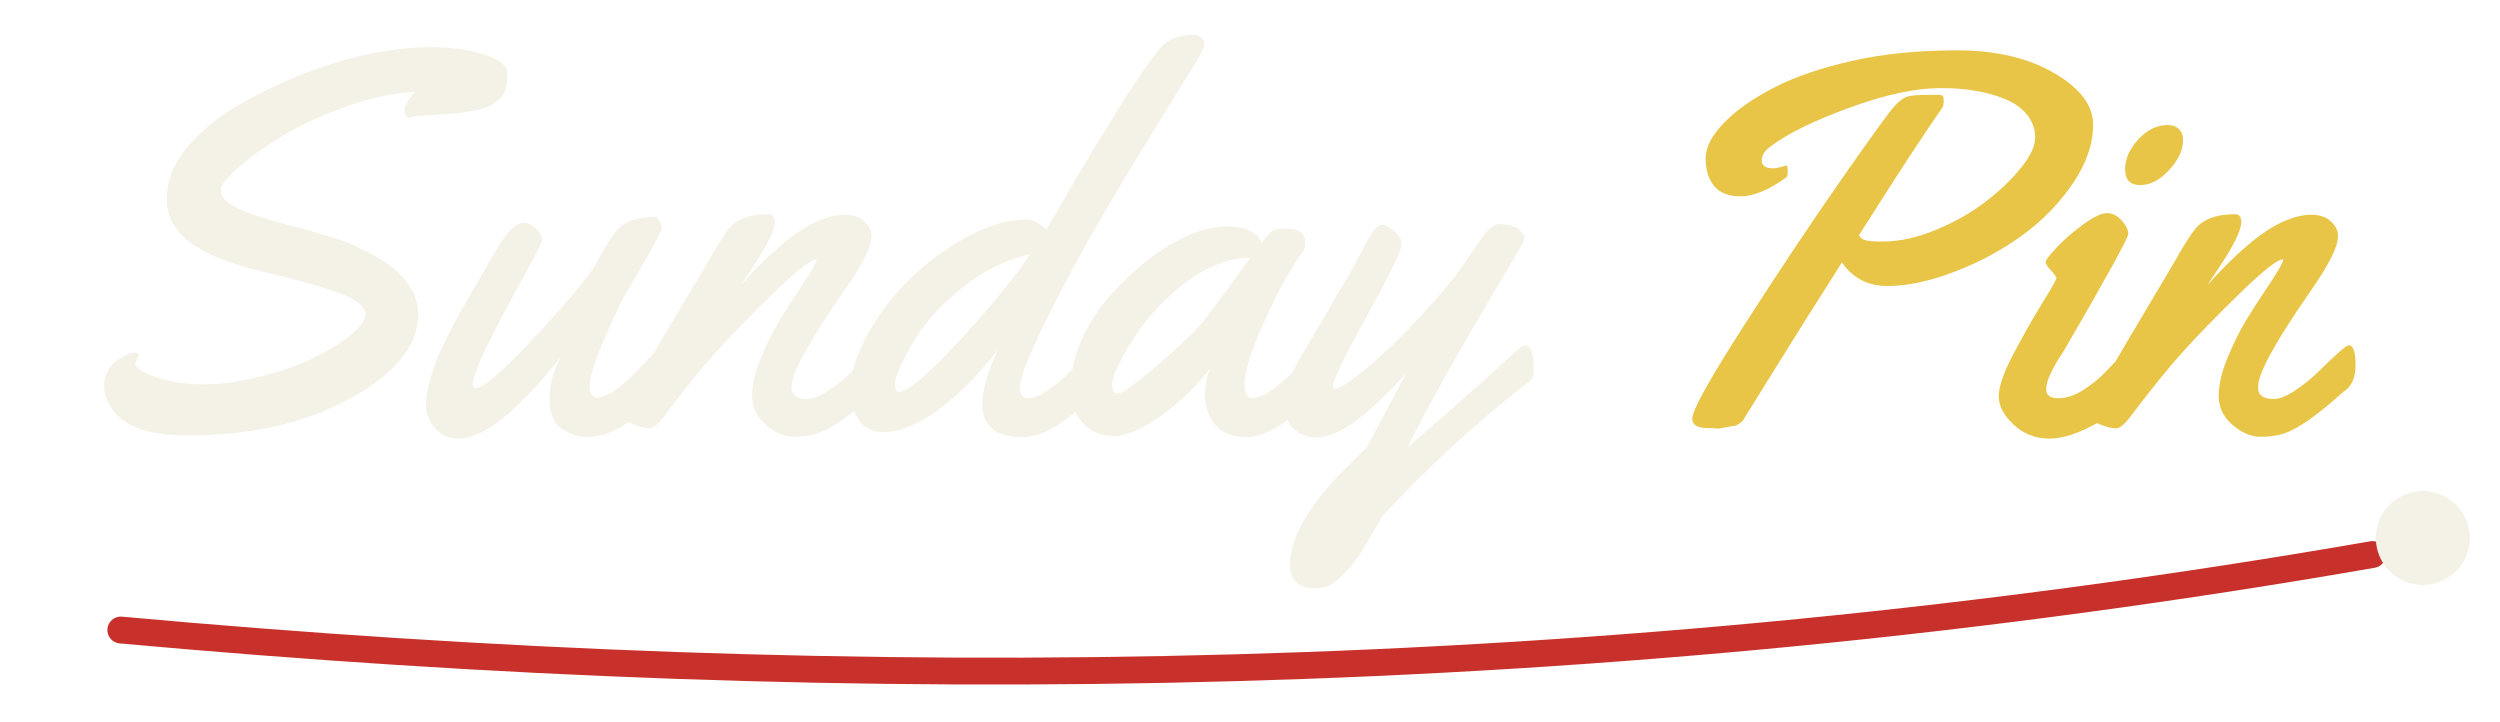
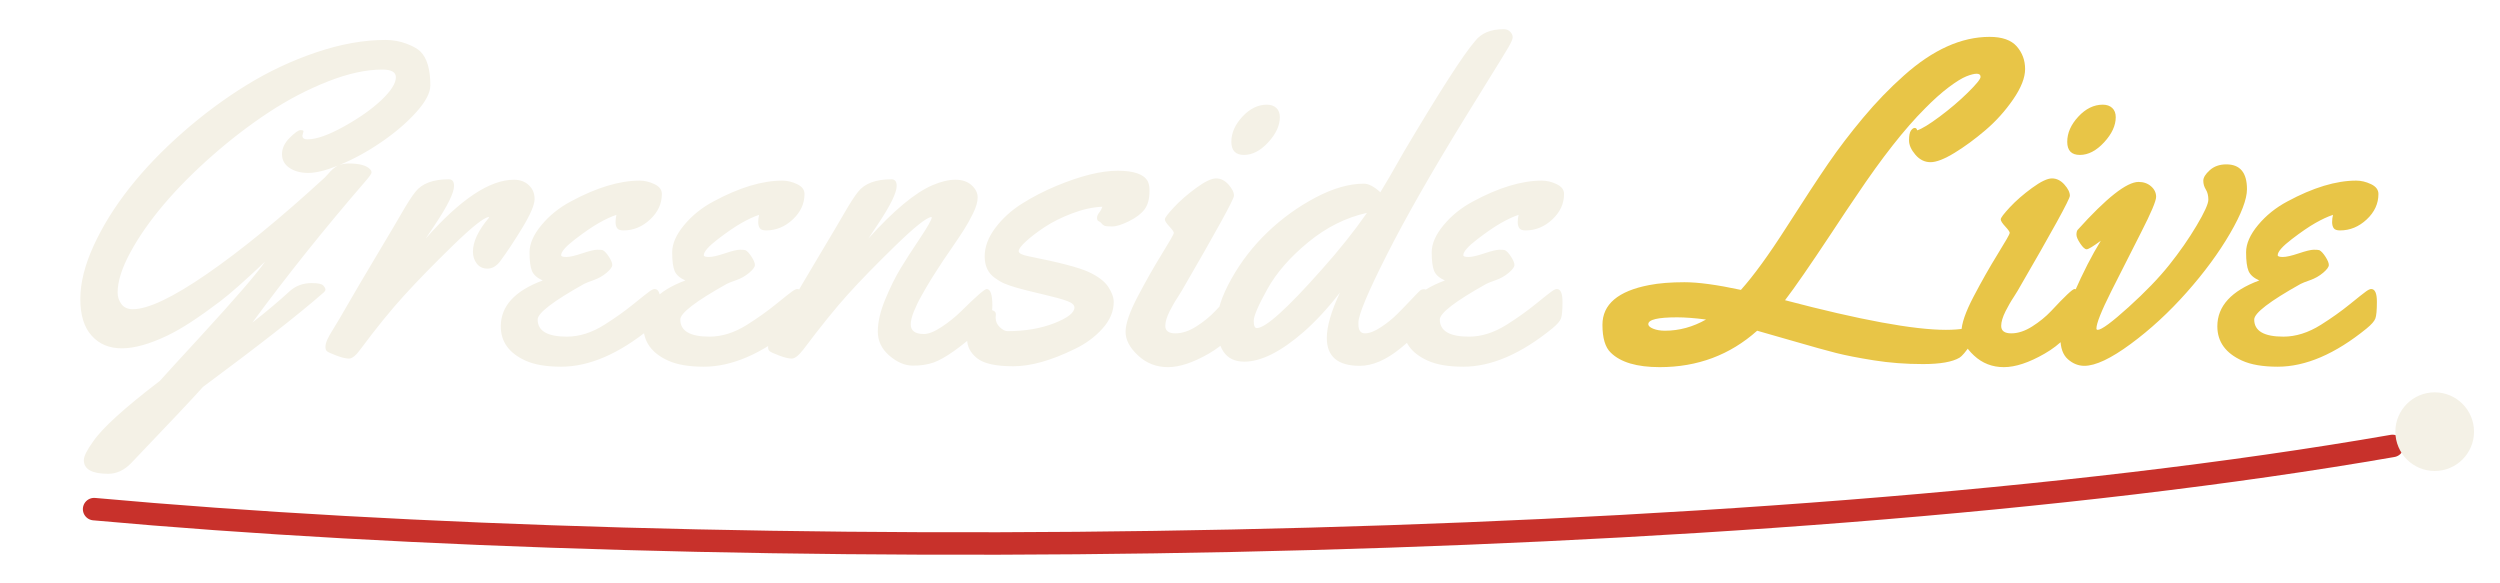
- <svg xmlns="http://www.w3.org/2000/svg" viewBox="0 15 298 86" width="596" height="172">
-   <path d="M16.531 57.406 16.125 58.25Q16.125 59.156 18.672 59.984Q21.219 60.812 24.266 60.812Q27.312 60.812 30.969 59.906Q34.625 59.0 37.328 57.688Q40.031 56.375 41.797 54.938Q43.562 53.5 43.562 52.438Q43.562 51.094 40.438 49.938Q37.312 48.781 31.359 47.391Q25.406 46.0 22.641 43.875Q19.875 41.75 19.875 38.703Q19.875 35.656 22.062 32.875Q24.25 30.094 27.766 27.938Q31.281 25.781 35.438 24.094Q44.031 20.625 51.375 20.625Q54.188 20.625 56.344 21.125Q60.469 22.094 60.469 23.688Q60.469 25.281 60.188 25.859Q59.906 26.438 59.734 26.625Q59.562 26.812 59.297 27.0Q59.031 27.188 58.906 27.281Q57.531 28.438 51.375 28.719Q49.25 28.812 49.062 28.938Q48.875 29.062 48.734 29.062Q48.594 29.062 48.406 28.812Q48.219 28.562 48.219 28.0Q48.219 27.438 49.438 25.938Q45.625 26.156 41.297 27.688Q36.969 29.219 33.781 31.141Q30.594 33.062 28.469 34.922Q26.344 36.781 26.344 37.547Q26.344 38.312 26.812 38.812Q28.125 40.219 34.094 41.75Q40.281 43.344 42.344 44.312Q44.406 45.281 45.766 46.156Q47.125 47.031 47.938 47.938Q49.844 50.125 49.844 52.375Q49.844 54.625 48.641 56.594Q47.438 58.562 45.016 60.406Q42.594 62.25 39.312 63.688Q32.125 66.906 22.188 66.906Q14.938 66.906 12.938 63.062Q12.406 62.094 12.406 61.047Q12.406 60.0 12.891 59.156Q13.375 58.312 14.062 57.875Q15.406 57.031 15.969 57.031Q16.531 57.031 16.531 57.406Z M79.188 56.188Q79.781 56.188 79.906 57.094Q80.031 58.0 80.031 58.969Q80.031 59.938 79.844 60.312Q78.938 62.062 75.875 64.578Q72.812 67.094 70.062 67.094Q68.375 67.094 66.938 66.078Q65.5 65.062 65.5 62.531Q65.5 60.0 66.844 57.562Q59.094 67.281 54.688 67.281Q52.938 67.281 51.859 66.031Q50.781 64.781 50.781 63.453Q50.781 62.125 51.156 60.703Q51.531 59.281 51.953 58.156Q52.375 57.031 53.203 55.375Q54.031 53.719 54.438 52.969Q54.844 52.219 55.734 50.703Q56.625 49.188 58.078 46.625Q59.531 44.062 60.484 42.828Q61.438 41.594 62.344 41.578Q63.25 41.562 63.938 42.312Q64.625 43.062 64.625 43.531Q64.625 44.0 62.531 47.75Q56.344 58.938 56.344 60.781Q56.344 61.25 56.688 61.25Q58.188 61.25 64.156 54.75Q70.125 48.25 71.062 46.422Q72.0 44.594 72.891 43.344Q73.781 42.094 74.219 41.812Q75.562 40.938 77.688 40.875Q78.031 40.875 78.219 40.906Q78.406 40.938 78.656 41.438Q78.906 41.938 78.906 42.219Q78.625 43.094 76.422 46.875Q74.219 50.656 73.969 51.156Q70.281 58.781 70.281 61.094Q70.281 62.406 71.281 62.406Q73.094 62.156 75.656 59.5Q76.594 58.531 77.516 57.531Q78.438 56.531 78.656 56.359Q78.875 56.188 79.188 56.188Z M94.344 61.188Q94.344 62.562 96.219 62.562Q97.219 62.562 98.734 61.562Q100.25 60.562 101.469 59.375Q104.719 56.156 105.156 56.156Q105.969 56.156 105.969 58.5Q105.969 60.844 104.5 61.719Q100.031 65.75 97.594 66.625Q96.219 67.094 94.562 67.062Q92.906 67.031 91.281 65.625Q89.656 64.219 89.656 62.203Q89.656 60.188 90.719 57.625Q91.781 55.062 92.891 53.234Q94.0 51.406 95.625 48.984Q97.25 46.562 97.344 45.969L97.281 45.906Q96.25 46.0 92.172 49.969Q88.094 53.938 85.438 56.875Q82.781 59.812 79.094 64.719Q78.062 66.062 77.406 66.062Q76.75 66.062 75.641 65.641Q74.531 65.219 74.281 65.031Q74.031 64.844 74.031 64.469Q74.031 64.094 74.25 63.547Q74.469 63.0 74.672 62.641Q74.875 62.281 75.344 61.531Q75.812 60.781 77.203 58.359Q78.594 55.938 81.469 51.125Q84.344 46.312 84.906 45.312Q86.094 43.25 86.844 42.312Q88.25 40.531 91.594 40.531Q92.344 40.531 92.344 41.469Q92.344 42.938 89.625 47.0L88.312 48.969Q93.719 42.969 97.438 41.375Q99.25 40.594 100.703 40.594Q102.156 40.594 103.016 41.375Q103.875 42.156 103.875 43.109Q103.875 44.062 103.219 45.391Q102.562 46.719 101.891 47.766Q101.219 48.812 100.125 50.406Q99.031 52.0 98.938 52.141Q98.844 52.281 98.453 52.891Q98.062 53.5 97.875 53.781Q97.688 54.062 97.25 54.766Q96.812 55.469 96.547 55.938Q96.281 56.406 95.891 57.094Q95.5 57.781 95.266 58.281Q95.031 58.781 94.781 59.375Q94.344 60.469 94.344 61.188Z M136.75 31.812Q129.656 43.344 125.625 51.312Q121.594 59.281 121.594 60.938V61.188Q121.594 62.469 122.531 62.469Q123.469 62.469 124.797 61.594Q126.125 60.719 127.125 59.719Q128.125 58.719 129.141 57.641Q130.156 56.562 130.375 56.375Q130.594 56.188 130.938 56.188Q131.469 56.188 131.625 56.859Q131.781 57.531 131.781 58.734Q131.781 59.938 131.594 60.312Q130.688 62.062 127.609 64.578Q124.531 67.094 121.781 67.094Q117.094 67.094 117.094 63.125Q117.094 60.656 118.969 56.656Q116.438 59.938 113.812 62.25Q108.938 66.5 105.344 66.5Q103.344 66.5 102.391 65.094Q101.438 63.688 101.438 61.047Q101.438 58.406 103.5 54.719Q105.562 51.031 108.641 48.078Q111.719 45.125 115.469 43.141Q119.219 41.156 122.375 41.156Q123.375 41.156 124.719 42.375Q125.625 40.938 128.062 36.625Q135.719 23.719 138.188 20.875Q139.5 19.156 142.281 19.156Q142.875 19.156 143.219 19.531Q143.562 19.906 143.562 20.297Q143.562 20.688 142.953 21.734Q142.344 22.781 140.156 26.297Q137.969 29.812 136.75 31.812ZM122.812 45.312Q118.312 46.312 114.438 49.5Q110.562 52.688 108.625 56.172Q106.688 59.656 106.688 60.688Q106.688 61.719 107.125 61.719Q109.0 61.719 116.406 53.344Q120.094 49.219 122.812 45.312Z M153.219 42.25Q155.594 42.25 155.594 43.875Q155.594 44.75 155.188 45.156Q154.781 45.562 153.453 47.859Q152.125 50.156 150.516 53.734Q148.906 57.312 148.438 59.844Q148.344 60.156 148.344 60.719Q148.344 62.438 149.281 62.438Q150.219 62.438 151.5 61.547Q152.781 60.656 153.781 59.641Q154.781 58.625 155.734 57.562Q156.688 56.5 156.875 56.344Q157.062 56.188 157.438 56.188Q158.031 56.188 158.156 57.094Q158.281 58.0 158.281 58.969Q158.281 59.938 158.094 60.312Q157.188 62.094 154.109 64.594Q151.031 67.094 148.516 67.094Q146.0 67.094 144.812 65.562Q143.625 64.031 143.625 62.172Q143.625 60.312 144.25 58.906Q141.656 62.281 138.297 64.625Q134.938 66.969 132.812 66.969Q130.688 66.969 129.344 65.688Q127.625 64.094 127.625 61.266Q127.625 58.438 128.891 55.578Q130.156 52.719 132.219 50.359Q134.281 48.0 136.75 46.062Q141.938 42.0 146.312 42.0Q148.0 42.0 149.062 42.562Q150.125 43.125 150.406 43.969Q151.156 42.844 151.672 42.547Q152.188 42.25 153.219 42.25ZM149.062 45.719Q143.719 45.719 138.0 51.656Q135.969 53.781 134.266 56.75Q132.562 59.719 132.562 60.812Q132.562 61.906 133.188 61.906Q134.062 61.906 138.062 58.453Q142.062 55.0 143.375 53.375Q144.812 51.562 149.062 45.719Z M164.906 76.375Q164.75 76.531 163.953 77.953Q163.156 79.375 162.25 80.828Q161.344 82.281 160.016 83.594Q158.688 84.906 157.797 85.016Q156.906 85.125 156.656 85.125Q153.781 85.125 153.781 82.219Q153.781 78.812 157.312 74.25Q158.656 72.531 160.688 70.547Q162.719 68.562 162.906 68.297Q163.094 68.031 167.594 59.531Q164.594 62.812 162.031 64.859Q159.469 66.906 157.094 67.156H156.875Q155.656 67.156 154.469 66.359Q153.281 65.562 153.281 63.562Q153.281 60.594 154.875 57.812Q155.438 56.844 156.828 54.531Q158.219 52.219 159.406 50.062Q160.531 48.344 161.719 46.062Q162.906 43.781 163.531 42.797Q164.156 41.812 164.719 41.812Q165.281 41.812 166.172 42.516Q167.062 43.219 167.062 44.188Q167.062 45.156 162.969 52.594Q158.875 60.031 158.875 61.062Q158.875 61.312 159.125 61.312Q159.969 61.312 162.859 58.922Q165.75 56.531 169.25 52.781Q173.156 48.625 175.375 45.188Q175.656 44.75 175.828 44.516Q176.0 44.281 176.266 43.891Q176.531 43.5 176.703 43.281Q176.875 43.062 177.109 42.766Q177.344 42.469 177.531 42.312Q177.719 42.156 177.938 42.0Q178.281 41.688 178.703 41.688Q179.125 41.688 179.984 41.875Q180.844 42.062 181.016 42.281Q181.188 42.5 181.375 42.688Q181.688 43.031 181.688 43.328Q181.688 43.625 181.438 44.109Q181.188 44.594 178.531 49.062Q170.719 62.25 167.781 68.312Q172.531 64.312 181.156 56.469Q181.5 56.188 181.844 56.188Q182.812 56.188 182.812 59.156Q182.812 60.031 182.5 60.312Q173.156 67.5 164.906 76.375Z " fill="#f4f1e6" />
-   <path d="M211.031 32.469Q210.0 33.219 210.0 34.141Q210.0 35.062 211.375 35.062Q211.969 35.062 212.906 34.719H212.938Q213.094 34.719 213.094 35.359Q213.094 36.0 212.969 36.125Q209.75 38.406 207.531 38.406Q205.312 38.406 204.312 37.156Q203.312 35.906 203.312 33.891Q203.312 31.875 205.531 29.609Q207.75 27.344 211.5 25.422Q215.25 23.5 220.797 22.25Q226.344 21.0 233.266 21.0Q240.188 21.0 244.844 23.703Q249.5 26.406 249.5 29.859Q249.5 33.312 247.078 36.875Q244.656 40.438 241.016 43.078Q237.375 45.719 232.938 47.406Q228.5 49.094 225.0 49.094Q221.5 49.094 219.562 46.281Q214.812 53.75 213.125 56.484Q211.438 59.219 210.266 61.078Q209.094 62.938 208.453 64.0Q207.812 65.062 207.781 65.094Q207.125 65.812 206.375 65.812L204.844 66.094L204.094 66.031H203.562Q201.719 66.031 201.719 64.875Q201.719 63.406 207.875 53.812Q214.031 44.219 219.484 36.406Q224.938 28.594 225.844 27.625Q226.75 26.656 227.453 26.484Q228.156 26.312 229.719 26.312H231.281Q231.688 26.312 231.688 26.953Q231.688 27.594 231.531 27.844Q228.781 31.688 221.594 43.031Q221.844 43.531 222.422 43.656Q223.0 43.781 223.656 43.781H224.562Q227.438 43.781 230.781 42.391Q234.125 41.0 236.656 39.062Q239.188 37.125 240.891 35.016Q242.594 32.906 242.594 31.406Q242.594 29.906 241.656 28.719Q240.719 27.531 239.094 26.844Q235.906 25.5 231.359 25.5Q226.812 25.5 220.391 27.859Q213.969 30.219 211.031 32.469Z M260.219 31.688Q260.219 33.469 258.562 35.266Q256.906 37.062 255.109 37.062Q253.312 37.062 253.312 35.188Q253.312 33.312 254.891 31.609Q256.469 29.906 258.375 29.906Q259.219 29.906 259.719 30.375Q260.219 30.844 260.219 31.688ZM255.156 58.969Q255.156 59.906 254.969 60.312Q253.438 63.438 250.094 65.359Q246.75 67.281 244.281 67.281Q241.812 67.281 240.031 65.625Q238.25 63.969 238.25 62.25Q238.25 60.531 239.969 57.25Q241.688 53.969 243.406 51.188Q245.125 48.406 245.125 48.172Q245.125 47.938 244.484 47.25Q243.844 46.562 243.844 46.234Q243.844 45.906 245.141 44.516Q246.438 43.125 248.297 41.766Q250.156 40.406 251.141 40.406Q252.125 40.406 252.906 41.281Q253.688 42.156 253.688 42.875Q253.688 43.594 246.25 56.406Q246.156 56.594 245.734 57.234Q245.312 57.875 245.078 58.297Q244.844 58.719 244.531 59.312Q243.906 60.562 243.906 61.406Q243.906 62.469 245.344 62.469Q246.781 62.469 248.328 61.484Q249.875 60.5 251.0 59.312Q253.938 56.156 254.344 56.156Q255.156 56.156 255.156 58.969Z M269.156 61.188Q269.156 62.562 271.031 62.562Q272.031 62.562 273.547 61.562Q275.062 60.562 276.281 59.375Q279.531 56.156 279.969 56.156Q280.781 56.156 280.781 58.5Q280.781 60.844 279.312 61.719Q274.844 65.75 272.406 66.625Q271.031 67.094 269.375 67.062Q267.719 67.031 266.094 65.625Q264.469 64.219 264.469 62.203Q264.469 60.188 265.531 57.625Q266.594 55.062 267.703 53.234Q268.812 51.406 270.438 48.984Q272.062 46.562 272.156 45.969L272.094 45.906Q271.062 46.0 266.984 49.969Q262.906 53.938 260.25 56.875Q257.594 59.812 253.906 64.719Q252.875 66.062 252.219 66.062Q251.562 66.062 250.453 65.641Q249.344 65.219 249.094 65.031Q248.844 64.844 248.844 64.469Q248.844 64.094 249.062 63.547Q249.281 63.0 249.484 62.641Q249.688 62.281 250.156 61.531Q250.625 60.781 252.016 58.359Q253.406 55.938 256.281 51.125Q259.156 46.312 259.719 45.312Q260.906 43.25 261.656 42.312Q263.062 40.531 266.406 40.531Q267.156 40.531 267.156 41.469Q267.156 42.938 264.438 47.0L263.125 48.969Q268.531 42.969 272.25 41.375Q274.062 40.594 275.516 40.594Q276.969 40.594 277.828 41.375Q278.688 42.156 278.688 43.109Q278.688 44.062 278.031 45.391Q277.375 46.719 276.703 47.766Q276.031 48.812 274.938 50.406Q273.844 52.0 273.75 52.141Q273.656 52.281 273.266 52.891Q272.875 53.5 272.688 53.781Q272.5 54.062 272.062 54.766Q271.625 55.469 271.359 55.938Q271.094 56.406 270.703 57.094Q270.312 57.781 270.078 58.281Q269.844 58.781 269.594 59.375Q269.156 60.469 269.156 61.188Z" fill="#e8c547" />
-   <path d="M14.4 90.1C102.4 98.1 190.8 97.1 282.8 81.1" fill="none" stroke="#c8312b" stroke-width="3.2" stroke-linecap="round" />
-   <circle cx="288.8" cy="79.125" r="5" fill="#f4f1e6" stroke="#f4f1e6" stroke-width="1.2" />
+ <svg xmlns="http://www.w3.org/2000/svg" viewBox="0 15 356 83" width="712" height="166">
+   <path d="M61.281 27.156Q61.281 28.75 59.25 31.0Q57.219 33.25 54.234 35.281Q51.25 37.312 48.312 38.5Q48.969 38.281 49.656 38.281Q51.969 38.281 52.719 39.125Q52.906 39.312 52.906 39.562Q52.906 39.812 52.062 40.781Q43.281 50.938 35.938 60.938Q38.938 58.594 41.25 56.469Q42.531 55.312 44.375 55.312Q45.719 55.312 46.031 55.656Q46.344 56.0 46.344 56.234Q46.344 56.469 45.938 56.781Q40.719 61.344 28.906 70.094Q26.875 72.375 18.656 80.969Q17.188 82.469 15.406 82.469Q11.938 82.469 11.938 80.531Q11.938 79.688 13.281 77.844Q15.219 75.0 22.75 69.25Q24.406 67.406 28.469 63.0Q36.156 54.625 37.75 52.25Q33.5 56.281 31.312 57.938Q29.125 59.594 27.266 60.812Q25.406 62.031 23.844 62.781Q16.281 66.406 13.062 62.812Q11.438 61.031 11.438 57.578Q11.438 54.125 13.344 49.969Q15.25 45.812 18.438 41.766Q21.625 37.719 26.0 33.875Q30.375 30.031 35.094 27.125Q39.812 24.219 45.031 22.453Q50.25 20.688 54.875 20.688Q56.469 20.688 57.875 21.219Q59.281 21.75 59.875 22.344Q61.281 23.75 61.281 27.156ZM43.219 33.688 43.062 34.312Q43.062 34.844 43.781 34.844Q45.688 34.844 49.0 33.0Q52.312 31.156 54.344 29.219Q56.375 27.281 56.375 26.0Q56.375 24.906 54.438 24.906Q51.0 24.906 46.703 26.594Q42.406 28.281 38.312 30.969Q34.219 33.656 30.25 37.141Q26.281 40.625 23.328 44.109Q20.375 47.594 18.562 50.938Q16.75 54.281 16.75 56.656Q16.75 57.594 17.297 58.312Q17.844 59.031 18.906 59.031Q22.188 59.031 29.484 54.0Q36.781 48.969 46.25 40.281Q46.375 40.156 46.688 39.812Q47.375 38.969 48.094 38.594Q45.531 39.625 43.906 39.625Q42.281 39.625 41.219 38.906Q40.156 38.188 40.156 36.953Q40.156 35.719 41.25 34.625Q42.344 33.531 42.781 33.531Q43.219 33.531 43.219 33.688Z M60.625 48.969Q68.0 40.594 73.188 40.594Q74.469 40.594 75.297 41.359Q76.125 42.125 76.125 43.344Q76.125 44.562 74.391 47.422Q72.656 50.281 71.188 52.25Q70.406 53.25 69.422 53.25Q68.438 53.25 67.891 52.531Q67.344 51.812 67.344 50.844Q67.344 48.688 69.656 45.969L69.594 45.906Q68.562 46.0 64.484 49.969Q60.406 53.938 57.547 57.078Q54.688 60.219 51.344 64.719Q50.375 66.062 49.703 66.062Q49.031 66.062 47.922 65.641Q46.812 65.219 46.578 65.031Q46.344 64.844 46.344 64.406Q46.344 63.969 46.594 63.391Q46.844 62.812 47.516 61.75Q48.188 60.688 49.547 58.312Q50.906 55.938 53.781 51.125Q56.656 46.312 57.219 45.312Q58.406 43.25 59.156 42.312Q60.562 40.531 63.906 40.531Q64.656 40.531 64.656 41.469Q64.656 42.938 61.938 47.0Z M94.25 42.625Q94.25 44.688 92.578 46.25Q90.906 47.812 88.781 47.812Q88.094 47.812 87.875 47.484Q87.656 47.156 87.656 46.625Q87.656 46.094 87.781 45.594Q86.656 45.969 85.281 46.75Q83.906 47.531 81.906 49.062Q79.906 50.594 79.906 51.344Q79.906 51.594 80.641 51.594Q81.375 51.594 82.906 51.078Q84.438 50.562 85.047 50.562Q85.656 50.562 85.844 50.625Q86.25 50.844 86.719 51.578Q87.188 52.312 87.188 52.734Q87.188 53.156 86.375 53.844Q85.562 54.531 84.531 54.891Q83.5 55.25 83.156 55.438Q76.562 59.125 76.562 60.5Q76.562 62.938 80.719 62.938Q83.375 62.938 86.062 61.25Q88.344 59.812 90.172 58.328Q92.0 56.844 92.484 56.5Q92.969 56.156 93.219 56.156Q94.031 56.156 94.031 57.969Q94.031 59.781 93.812 60.359Q93.594 60.938 92.562 61.781Q85.875 67.219 79.906 67.219Q76.719 67.219 74.812 66.344Q71.312 64.75 71.312 61.469Q71.312 57.156 77.281 54.938Q76.094 54.406 75.75 53.578Q75.406 52.75 75.406 50.922Q75.406 49.094 77.109 47.047Q78.812 45.0 81.281 43.688Q86.781 40.719 91.094 40.719Q92.125 40.719 93.188 41.219Q94.25 41.719 94.25 42.625Z M114.562 42.625Q114.562 44.688 112.891 46.25Q111.219 47.812 109.094 47.812Q108.406 47.812 108.188 47.484Q107.969 47.156 107.969 46.625Q107.969 46.094 108.094 45.594Q106.969 45.969 105.594 46.75Q104.219 47.531 102.219 49.062Q100.219 50.594 100.219 51.344Q100.219 51.594 100.953 51.594Q101.688 51.594 103.219 51.078Q104.75 50.562 105.359 50.562Q105.969 50.562 106.156 50.625Q106.562 50.844 107.031 51.578Q107.5 52.312 107.5 52.734Q107.5 53.156 106.688 53.844Q105.875 54.531 104.844 54.891Q103.812 55.25 103.469 55.438Q96.875 59.125 96.875 60.5Q96.875 62.938 101.031 62.938Q103.688 62.938 106.375 61.25Q108.656 59.812 110.484 58.328Q112.312 56.844 112.797 56.5Q113.281 56.156 113.531 56.156Q114.344 56.156 114.344 57.969Q114.344 59.781 114.125 60.359Q113.906 60.938 112.875 61.781Q106.188 67.219 100.219 67.219Q97.031 67.219 95.125 66.344Q91.625 64.75 91.625 61.469Q91.625 57.156 97.594 54.938Q96.406 54.406 96.062 53.578Q95.719 52.75 95.719 50.922Q95.719 49.094 97.422 47.047Q99.125 45.0 101.594 43.688Q107.094 40.719 111.406 40.719Q112.438 40.719 113.5 41.219Q114.562 41.719 114.562 42.625Z M129.688 61.188Q129.688 62.562 131.562 62.562Q132.562 62.562 134.078 61.562Q135.594 60.562 136.812 59.375Q140.062 56.156 140.5 56.156Q141.312 56.156 141.312 58.5Q141.312 60.844 139.844 61.719Q135.375 65.75 132.938 66.625Q131.562 67.094 129.906 67.062Q128.25 67.031 126.625 65.625Q125.0 64.219 125.0 62.203Q125.0 60.188 126.062 57.625Q127.125 55.062 128.234 53.234Q129.344 51.406 130.969 48.984Q132.594 46.562 132.688 45.969L132.625 45.906Q131.594 46.0 127.516 49.969Q123.438 53.938 120.781 56.875Q118.125 59.812 114.438 64.719Q113.406 66.062 112.75 66.062Q112.094 66.062 110.984 65.641Q109.875 65.219 109.625 65.031Q109.375 64.844 109.375 64.469Q109.375 64.094 109.594 63.547Q109.812 63.0 110.016 62.641Q110.219 62.281 110.688 61.531Q111.156 60.781 112.547 58.359Q113.938 55.938 116.812 51.125Q119.688 46.312 120.25 45.312Q121.438 43.25 122.188 42.312Q123.594 40.531 126.938 40.531Q127.688 40.531 127.688 41.469Q127.688 42.938 124.969 47.0L123.656 48.969Q129.062 42.969 132.781 41.375Q134.594 40.594 136.047 40.594Q137.5 40.594 138.359 41.375Q139.219 42.156 139.219 43.109Q139.219 44.062 138.562 45.391Q137.906 46.719 137.234 47.766Q136.562 48.812 135.469 50.406Q134.375 52.0 134.281 52.141Q134.188 52.281 133.797 52.891Q133.406 53.5 133.219 53.781Q133.031 54.062 132.594 54.766Q132.156 55.469 131.891 55.938Q131.625 56.406 131.234 57.094Q130.844 57.781 130.609 58.281Q130.375 58.781 130.125 59.375Q129.688 60.469 129.688 61.188Z M141.812 59.75 141.781 60.25Q141.781 61.031 142.375 61.594Q142.969 62.156 143.469 62.156Q147.219 62.156 150.109 61.031Q153.0 59.906 153.0 58.781Q153.0 58.25 151.953 57.859Q150.906 57.469 148.422 56.891Q145.938 56.312 144.812 55.984Q143.688 55.656 143.031 55.375Q142.375 55.094 141.688 54.594Q140.219 53.562 140.219 51.516Q140.219 49.469 141.734 47.453Q143.25 45.438 145.531 44.0Q147.812 42.562 150.438 41.469Q155.625 39.312 159.156 39.312Q162.625 39.312 163.438 40.812Q163.688 41.344 163.688 42.0V42.219Q163.688 43.875 162.984 44.812Q162.281 45.75 160.766 46.5Q159.25 47.25 158.359 47.25Q157.469 47.25 157.234 47.125Q157.0 47.0 156.844 46.797Q156.688 46.594 156.453 46.5Q156.219 46.406 156.219 46.031Q156.219 45.656 156.531 45.266Q156.844 44.875 156.969 44.438Q154.906 44.531 152.656 45.391Q150.406 46.25 148.797 47.312Q147.188 48.375 146.125 49.344Q145.062 50.312 145.062 50.766Q145.062 51.219 146.5 51.5Q152.969 52.781 155.0 53.719Q157.031 54.656 157.812 55.844Q158.594 57.031 158.594 58.0Q158.594 60.0 157.0 61.781Q155.406 63.562 153.062 64.688Q148.031 67.156 144.297 67.156Q140.562 67.156 139.141 66.016Q137.719 64.875 137.719 63.312Q137.719 61.75 138.516 60.422Q139.312 59.094 140.562 59.094Q141.812 59.094 141.812 59.75Z M182.25 31.688Q182.25 33.469 180.594 35.266Q178.938 37.062 177.141 37.062Q175.344 37.062 175.344 35.188Q175.344 33.312 176.922 31.609Q178.5 29.906 180.406 29.906Q181.25 29.906 181.75 30.375Q182.25 30.844 182.25 31.688ZM177.188 58.969Q177.188 59.906 177.0 60.312Q175.469 63.438 172.125 65.359Q168.781 67.281 166.312 67.281Q163.844 67.281 162.062 65.625Q160.281 63.969 160.281 62.25Q160.281 60.531 162.0 57.25Q163.719 53.969 165.438 51.188Q167.156 48.406 167.156 48.172Q167.156 47.938 166.516 47.25Q165.875 46.562 165.875 46.234Q165.875 45.906 167.172 44.516Q168.469 43.125 170.328 41.766Q172.188 40.406 173.172 40.406Q174.156 40.406 174.938 41.281Q175.719 42.156 175.719 42.875Q175.719 43.594 168.281 56.406Q168.188 56.594 167.766 57.234Q167.344 57.875 167.109 58.297Q166.875 58.719 166.562 59.312Q165.938 60.562 165.938 61.406Q165.938 62.469 167.375 62.469Q168.812 62.469 170.359 61.484Q171.906 60.5 173.031 59.312Q175.969 56.156 176.375 56.156Q177.188 56.156 177.188 58.969Z M208.594 31.812Q201.5 43.344 197.469 51.312Q193.438 59.281 193.438 60.938V61.188Q193.438 62.469 194.375 62.469Q195.312 62.469 196.641 61.594Q197.969 60.719 198.969 59.719Q199.969 58.719 200.984 57.641Q202.0 56.562 202.219 56.375Q202.438 56.188 202.781 56.188Q203.312 56.188 203.469 56.859Q203.625 57.531 203.625 58.734Q203.625 59.938 203.438 60.312Q202.531 62.062 199.453 64.578Q196.375 67.094 193.625 67.094Q188.938 67.094 188.938 63.125Q188.938 60.656 190.812 56.656Q188.281 59.938 185.656 62.25Q180.781 66.5 177.188 66.5Q175.188 66.5 174.234 65.094Q173.281 63.688 173.281 61.047Q173.281 58.406 175.344 54.719Q177.406 51.031 180.484 48.078Q183.562 45.125 187.312 43.141Q191.062 41.156 194.219 41.156Q195.219 41.156 196.562 42.375Q197.469 40.938 199.906 36.625Q207.562 23.719 210.031 20.875Q211.344 19.156 214.125 19.156Q214.719 19.156 215.062 19.531Q215.406 19.906 215.406 20.297Q215.406 20.688 214.797 21.734Q214.188 22.781 212.0 26.297Q209.812 29.812 208.594 31.812ZM194.656 45.312Q190.156 46.312 186.281 49.5Q182.406 52.688 180.469 56.172Q178.531 59.656 178.531 60.688Q178.531 61.719 178.969 61.719Q180.844 61.719 188.25 53.344Q191.938 49.219 194.656 45.312Z M222.719 42.625Q222.719 44.688 221.047 46.25Q219.375 47.812 217.25 47.812Q216.562 47.812 216.344 47.484Q216.125 47.156 216.125 46.625Q216.125 46.094 216.25 45.594Q215.125 45.969 213.75 46.75Q212.375 47.531 210.375 49.062Q208.375 50.594 208.375 51.344Q208.375 51.594 209.109 51.594Q209.844 51.594 211.375 51.078Q212.906 50.562 213.516 50.562Q214.125 50.562 214.312 50.625Q214.719 50.844 215.188 51.578Q215.656 52.312 215.656 52.734Q215.656 53.156 214.844 53.844Q214.031 54.531 213.0 54.891Q211.969 55.25 211.625 55.438Q205.031 59.125 205.031 60.5Q205.031 62.938 209.188 62.938Q211.844 62.938 214.531 61.25Q216.812 59.812 218.641 58.328Q220.469 56.844 220.953 56.5Q221.438 56.156 221.688 56.156Q222.5 56.156 222.5 57.969Q222.5 59.781 222.281 60.359Q222.062 60.938 221.031 61.781Q214.344 67.219 208.375 67.219Q205.188 67.219 203.281 66.344Q199.781 64.75 199.781 61.469Q199.781 57.156 205.75 54.938Q204.562 54.406 204.219 53.578Q203.875 52.75 203.875 50.922Q203.875 49.094 205.578 47.047Q207.281 45.0 209.75 43.688Q215.25 40.719 219.562 40.719Q220.594 40.719 221.656 41.219Q222.719 41.719 222.719 42.625Z " fill="#f4f1e6" />
+   <path d="M250.219 62.094Q244.406 67.281 236.344 67.281Q231.469 67.281 229.375 65.219Q228.188 64.094 228.188 61.25Q228.188 56.875 234.844 55.594Q236.938 55.188 239.875 55.188Q242.812 55.188 247.906 56.281Q250.625 53.25 254.391 47.359Q258.156 41.469 260.344 38.281Q262.531 35.094 265.312 31.766Q268.094 28.438 271.125 25.75Q277.281 20.25 283.312 20.25Q286.0 20.25 287.188 21.609Q288.375 22.969 288.375 24.828Q288.375 26.688 286.672 29.156Q284.969 31.625 282.734 33.531Q280.5 35.438 278.328 36.766Q276.156 38.094 274.906 38.094Q273.656 38.094 272.75 37.031Q271.844 35.969 271.844 34.984Q271.844 34.0 272.109 33.609Q272.375 33.219 272.656 33.219Q272.938 33.219 273.0 33.562Q274.0 33.25 276.203 31.609Q278.406 29.969 280.219 28.188Q282.031 26.406 282.031 25.953Q282.031 25.5 281.484 25.5Q280.938 25.5 280.0 25.875Q279.062 26.25 277.5 27.422Q275.938 28.594 274.125 30.438Q269.75 34.812 264.375 42.844Q263.125 44.656 260.844 48.125Q256.188 55.156 254.188 57.75Q270.219 61.969 277.094 61.969Q280.281 61.969 281.562 61.156Q282.031 60.875 282.188 60.875Q282.344 60.875 282.344 61.125Q282.344 61.375 282.062 61.875Q281.781 62.375 280.672 64.0Q279.562 65.625 279.031 65.938Q277.5 66.844 273.828 66.844Q270.156 66.844 266.828 66.312Q263.5 65.781 261.469 65.266Q259.438 64.75 255.453 63.594Q251.469 62.438 250.219 62.094ZM238.812 60.188Q234.719 60.188 234.719 61.156Q234.719 61.531 235.422 61.812Q236.125 62.094 237.094 62.094Q240.125 62.094 242.938 60.5Q240.531 60.188 238.812 60.188Z M301.281 31.688Q301.281 33.469 299.625 35.266Q297.969 37.062 296.172 37.062Q294.375 37.062 294.375 35.188Q294.375 33.312 295.953 31.609Q297.531 29.906 299.438 29.906Q300.281 29.906 300.781 30.375Q301.281 30.844 301.281 31.688ZM296.219 58.969Q296.219 59.906 296.031 60.312Q294.5 63.438 291.156 65.359Q287.812 67.281 285.344 67.281Q282.875 67.281 281.094 65.625Q279.312 63.969 279.312 62.25Q279.312 60.531 281.031 57.25Q282.75 53.969 284.469 51.188Q286.188 48.406 286.188 48.172Q286.188 47.938 285.547 47.25Q284.906 46.562 284.906 46.234Q284.906 45.906 286.203 44.516Q287.5 43.125 289.359 41.766Q291.219 40.406 292.203 40.406Q293.188 40.406 293.969 41.281Q294.75 42.156 294.75 42.875Q294.75 43.594 287.312 56.406Q287.219 56.594 286.797 57.234Q286.375 57.875 286.141 58.297Q285.906 58.719 285.594 59.312Q284.969 60.562 284.969 61.406Q284.969 62.469 286.406 62.469Q287.844 62.469 289.391 61.484Q290.938 60.5 292.062 59.312Q295.0 56.156 295.406 56.156Q296.219 56.156 296.219 58.969Z M319.969 41.938Q319.969 44.094 317.562 48.234Q315.156 52.375 311.391 56.625Q307.625 60.875 303.406 63.984Q299.188 67.094 296.812 67.094Q295.531 67.094 294.469 66.156Q293.406 65.219 293.406 63.172Q293.406 61.125 295.344 56.719Q297.281 52.312 299.156 49.281Q297.5 50.5 297.141 50.5Q296.781 50.5 296.234 49.688Q295.688 48.875 295.688 48.422Q295.688 47.969 295.844 47.75Q302.0 40.906 304.531 40.906Q305.594 40.906 306.312 41.531Q307.031 42.156 307.031 43.031Q307.031 43.906 304.906 48.062Q302.781 52.219 300.656 56.453Q298.531 60.688 298.531 61.781Q298.531 61.969 298.719 61.969Q299.531 61.969 303.109 58.734Q306.688 55.5 308.906 52.719Q311.125 49.938 312.797 47.125Q314.469 44.312 314.469 43.438Q314.469 42.562 314.109 41.984Q313.75 41.406 313.75 40.734Q313.75 40.062 314.672 39.234Q315.594 38.406 317.031 38.406Q319.969 38.406 319.969 41.938Z M338.688 42.625Q338.688 44.688 337.016 46.25Q335.344 47.812 333.219 47.812Q332.531 47.812 332.312 47.484Q332.094 47.156 332.094 46.625Q332.094 46.094 332.219 45.594Q331.094 45.969 329.719 46.75Q328.344 47.531 326.344 49.062Q324.344 50.594 324.344 51.344Q324.344 51.594 325.078 51.594Q325.812 51.594 327.344 51.078Q328.875 50.562 329.484 50.562Q330.094 50.562 330.281 50.625Q330.688 50.844 331.156 51.578Q331.625 52.312 331.625 52.734Q331.625 53.156 330.812 53.844Q330.0 54.531 328.969 54.891Q327.938 55.25 327.594 55.438Q321.0 59.125 321.0 60.5Q321.0 62.938 325.156 62.938Q327.812 62.938 330.5 61.25Q332.781 59.812 334.609 58.328Q336.438 56.844 336.922 56.5Q337.406 56.156 337.656 56.156Q338.469 56.156 338.469 57.969Q338.469 59.781 338.25 60.359Q338.031 60.938 337.0 61.781Q330.312 67.219 324.344 67.219Q321.156 67.219 319.25 66.344Q315.75 64.75 315.75 61.469Q315.75 57.156 321.719 54.938Q320.531 54.406 320.188 53.578Q319.844 52.75 319.844 50.922Q319.844 49.094 321.547 47.047Q323.25 45.0 325.719 43.688Q331.219 40.719 335.531 40.719Q336.562 40.719 337.625 41.219Q338.688 41.719 338.688 42.625Z" fill="#e8c547" />
+   <path d="M13.4 87.5C101.4 95.5 248.7 94.5 340.7 78.5" fill="none" stroke="#c8312b" stroke-width="3.2" stroke-linecap="round" />
+   <circle cx="346.7" cy="76.469" r="5" fill="#f4f1e6" stroke="#f4f1e6" stroke-width="1.2" />
</svg>
